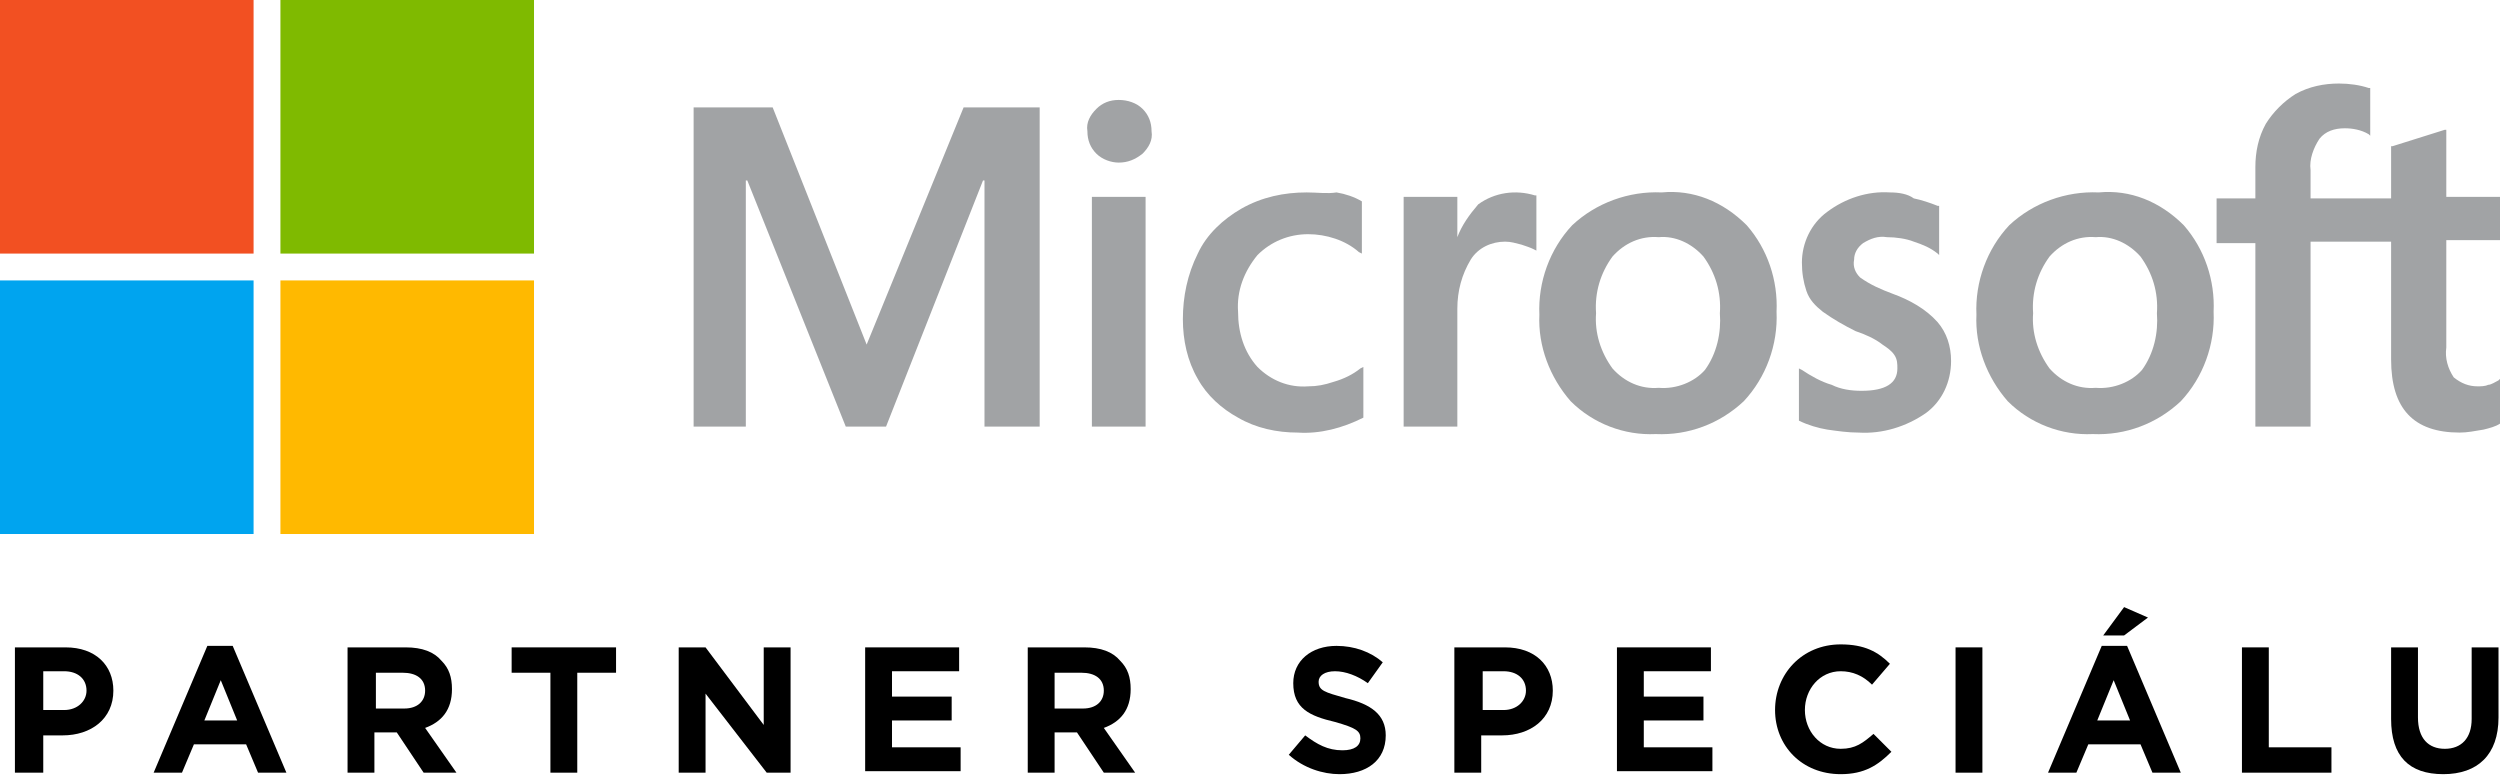
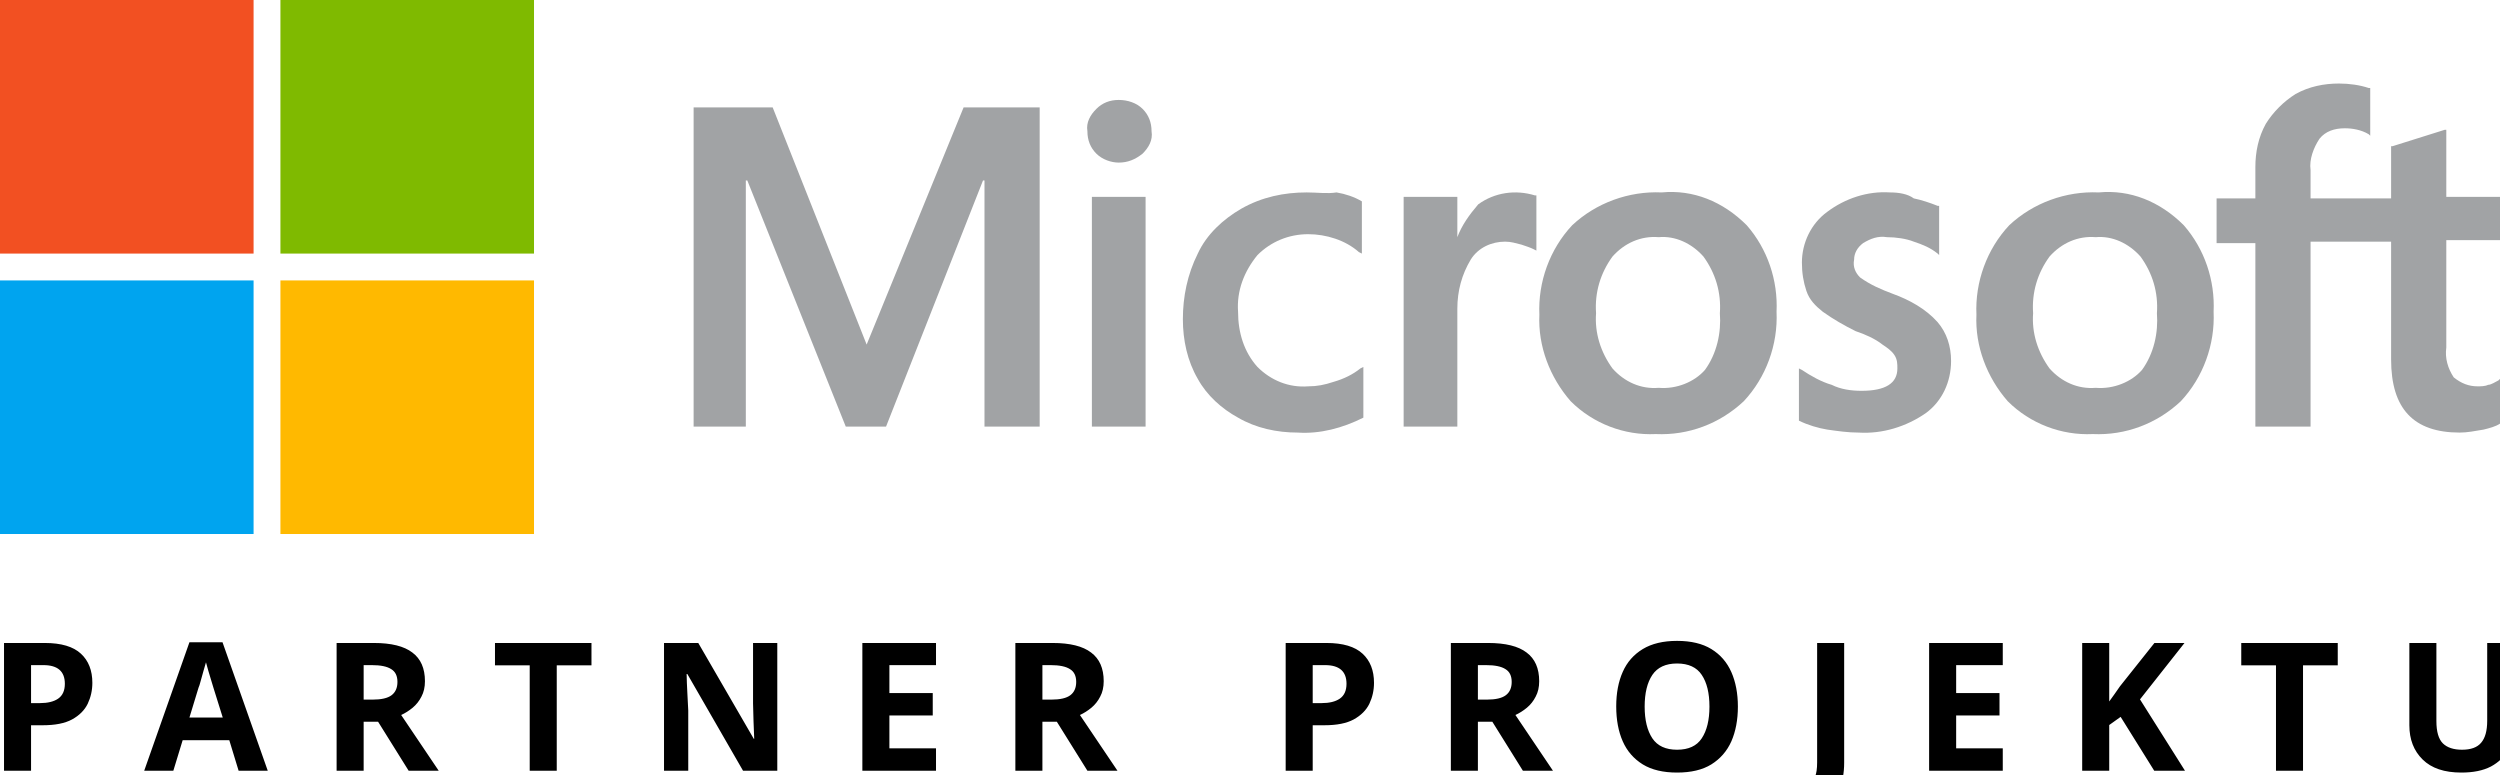
<svg xmlns="http://www.w3.org/2000/svg" version="1.1" id="Layer_1" x="0px" y="0px" viewBox="0 0 167.6 51.9" style="enable-background:new 0 0 167.6 51.9;" xml:space="preserve">
-   <style type="text/css">
+   <defs id="defs68" />
+   <style type="text/css" id="style2">
	.st0{fill:#A1A3A5;}
	.st1{fill:#F25022;}
	.st2{fill:#7FBA00;}
	.st3{fill:#00A4EF;}
	.st4{fill:#FFB900;}
</style>
-   <g>
+   <text xml:space="preserve" style="font-style:normal;font-weight:normal;font-size:40px;line-height:1.25;font-family:sans-serif;letter-spacing:3.59px;word-spacing:0px;fill:#000000;fill-opacity:1;stroke:none" x="-0.81" y="51.669" id="text4582">
+     <tspan id="tspan4580" x="-0.81" y="51.669" style="font-style:normal;font-variant:normal;font-weight:bold;font-stretch:normal;font-size:12px;line-height:1.25;font-family:'Segoe UI';-inkscape-font-specification:'Segoe UI Bold';letter-spacing:3.54px;word-spacing:0px" dx="0" rotate="0 0 0 0 0 0 0 0 0 0 0 0 0 0 0 0 0">PARTNER PROJEKTU</tspan>
+   </text>
+   <g id="g31">
    <g id="Layer_1-2_5_">
-       <polygon class="st0" points="66,12.1 66,28.6 69.7,28.6 69.7,7.2 64.6,7.2 58.1,23.1 51.8,7.2 46.5,7.2 46.5,28.6 50,28.6     50,12.1 50.1,12.1 56.7,28.6 59.4,28.6 65.9,12.1   " />
-       <path class="st0" d="M75,6.7c-0.6,0-1.1,0.2-1.5,0.6c-0.4,0.4-0.7,0.9-0.6,1.5c0,0.6,0.2,1.1,0.6,1.5c0.4,0.4,1,0.6,1.5,0.6    c0.6,0,1.1-0.2,1.6-0.6c0.4-0.4,0.7-0.9,0.6-1.5c0-0.6-0.2-1.1-0.6-1.5C76.2,6.9,75.6,6.7,75,6.7 M76.8,13.2h-3.6v15.4h3.6    L76.8,13.2z" />
-       <path class="st0" d="M87.6,12.9c-1.5,0-3,0.3-4.4,1.1c-1.2,0.7-2.3,1.7-2.9,3c-0.7,1.4-1,2.9-1,4.4c0,1.4,0.3,2.8,1,4    c0.6,1.1,1.6,2,2.7,2.6c1.2,0.7,2.6,1,4,1c1.5,0.1,3-0.3,4.4-1l0,0v-3.4l-0.2,0.1c-0.5,0.4-1.1,0.7-1.8,0.9    c-0.6,0.2-1.1,0.3-1.7,0.3c-1.3,0.1-2.5-0.4-3.4-1.3c-0.9-1-1.3-2.3-1.3-3.7c-0.1-1.4,0.4-2.7,1.3-3.8c0.9-0.9,2.1-1.4,3.4-1.4    c1.2,0,2.5,0.4,3.4,1.2l0.2,0.1v-3.5l0,0c-0.5-0.3-1.1-0.5-1.7-0.6C89,13,88.3,12.9,87.6,12.9" />
-       <path class="st0" d="M97.7,15.9v-2.7h-3.6v15.4h3.6v-7.9c0-1.2,0.3-2.3,0.9-3.3c0.5-0.8,1.4-1.2,2.3-1.2c0.4,0,0.7,0.1,1.1,0.2    c0.3,0.1,0.6,0.2,0.8,0.3l0.2,0.1v-3.7h-0.1c-1.3-0.4-2.7-0.2-3.8,0.6C98.5,14.4,98,15.1,97.7,15.9L97.7,15.9z" />
-       <path class="st0" d="M111.4,12.9c-2.2-0.1-4.4,0.7-6,2.2c-1.5,1.6-2.3,3.8-2.2,6c-0.1,2.1,0.7,4.2,2.1,5.8    c1.5,1.5,3.6,2.3,5.7,2.2c2.2,0.1,4.3-0.7,5.9-2.2c1.5-1.6,2.3-3.8,2.2-6c0.1-2.1-0.6-4.2-2-5.8C115.5,13.5,113.5,12.7,111.4,12.9     M111.2,26c-1.2,0.1-2.3-0.4-3.1-1.3c-0.8-1.1-1.2-2.4-1.1-3.7c-0.1-1.4,0.3-2.7,1.1-3.8c0.8-0.9,1.9-1.4,3.1-1.3    c1.1-0.1,2.2,0.4,3,1.3c0.8,1.1,1.2,2.4,1.1,3.8c0.1,1.3-0.2,2.7-1,3.8C113.6,25.6,112.4,26.1,111.2,26" />
-       <path class="st0" d="M126.7,12.9c-1.5-0.1-3,0.4-4.2,1.3c-1.1,0.8-1.7,2.1-1.7,3.4c0,0.7,0.1,1.3,0.3,1.9c0.2,0.6,0.6,1,1.1,1.4    c0.7,0.5,1.4,0.9,2.2,1.3c0.6,0.2,1.3,0.5,1.8,0.9c0.3,0.2,0.6,0.4,0.8,0.7c0.2,0.3,0.2,0.6,0.2,0.9c0,1-0.8,1.5-2.4,1.5    c-0.7,0-1.4-0.1-2-0.4c-0.7-0.2-1.4-0.6-2-1l-0.2-0.1v3.5l0,0c0.6,0.3,1.3,0.5,1.9,0.6c0.7,0.1,1.4,0.2,2.1,0.2    c1.6,0.1,3.2-0.4,4.5-1.3c1.1-0.8,1.7-2.1,1.7-3.5c0-1-0.3-1.9-0.9-2.6c-0.8-0.9-1.9-1.5-3-1.9c-0.8-0.3-1.5-0.6-2.2-1.1    c-0.3-0.3-0.5-0.7-0.4-1.2c0-0.4,0.2-0.8,0.6-1.1c0.5-0.3,1-0.5,1.6-0.4c0.6,0,1.3,0.1,1.8,0.3c0.6,0.2,1.1,0.4,1.6,0.8l0.1,0.1    v-3.3h-0.1c-0.5-0.2-1.1-0.4-1.6-0.5C127.9,13,127.3,12.9,126.7,12.9" />
-       <path class="st0" d="M140.7,12.9c-2.2-0.1-4.4,0.7-6,2.2c-1.5,1.6-2.3,3.8-2.2,6c-0.1,2.1,0.7,4.2,2.1,5.8    c1.5,1.5,3.6,2.3,5.7,2.2c2.2,0.1,4.3-0.7,5.9-2.2c1.5-1.6,2.3-3.8,2.2-6c0.1-2.1-0.6-4.2-2-5.8C144.8,13.5,142.8,12.7,140.7,12.9     M140.5,26c-1.2,0.1-2.3-0.4-3.1-1.3c-0.8-1.1-1.2-2.4-1.1-3.7c-0.1-1.4,0.3-2.7,1.1-3.8c0.8-0.9,1.9-1.4,3.1-1.3    c1.1-0.1,2.2,0.4,3,1.3c0.8,1.1,1.2,2.4,1.1,3.8c0.1,1.3-0.2,2.7-1,3.8C142.9,25.6,141.7,26.1,140.5,26" />
-       <path class="st0" d="M167.6,16.2v-3H164V8.7h-0.1l-3.5,1.1h-0.1v3.5h-5.4v-1.9c-0.1-0.7,0.2-1.5,0.6-2.1c0.4-0.5,1-0.7,1.7-0.7    c0.5,0,1.1,0.1,1.6,0.4l0.1,0.1V5.9h-0.1c-0.6-0.2-1.3-0.3-2-0.3c-1,0-2,0.2-2.9,0.7c-0.8,0.5-1.5,1.2-2,2    c-0.5,0.9-0.7,1.9-0.7,2.9v2.1h-2.6v3h2.6v12.3h3.7V16.2h5.4v7.9c0,3.3,1.5,4.9,4.6,4.9c0.5,0,1-0.1,1.6-0.2    c0.4-0.1,0.8-0.2,1.1-0.4l0,0v-3l-0.1,0.1c-0.2,0.1-0.5,0.3-0.7,0.3c-0.2,0.1-0.5,0.1-0.7,0.1c-0.6,0-1.1-0.2-1.6-0.6    c-0.4-0.6-0.6-1.3-0.5-2v-7.2H167.6z" />
-       <rect class="st1" width="17" height="17" />
-       <rect x="18.8" class="st2" width="17" height="17" />
-       <rect y="18.8" class="st3" width="17" height="17" />
-       <rect x="18.8" y="18.8" class="st4" width="17" height="17" />
+       <polygon class="st0" points="66,12.1 66,28.6 69.7,28.6 69.7,7.2 64.6,7.2 58.1,23.1 51.8,7.2 46.5,7.2 46.5,28.6 50,28.6     50,12.1 50.1,12.1 56.7,28.6 59.4,28.6 65.9,12.1   " id="polygon6" />
+       <path class="st0" d="M75,6.7c-0.6,0-1.1,0.2-1.5,0.6c-0.4,0.4-0.7,0.9-0.6,1.5c0,0.6,0.2,1.1,0.6,1.5c0.4,0.4,1,0.6,1.5,0.6    c0.6,0,1.1-0.2,1.6-0.6c0.4-0.4,0.7-0.9,0.6-1.5c0-0.6-0.2-1.1-0.6-1.5C76.2,6.9,75.6,6.7,75,6.7 M76.8,13.2h-3.6v15.4h3.6    L76.8,13.2z" id="path8" />
+       <path class="st0" d="M87.6,12.9c-1.5,0-3,0.3-4.4,1.1c-1.2,0.7-2.3,1.7-2.9,3c-0.7,1.4-1,2.9-1,4.4c0,1.4,0.3,2.8,1,4    c0.6,1.1,1.6,2,2.7,2.6c1.2,0.7,2.6,1,4,1c1.5,0.1,3-0.3,4.4-1l0,0v-3.4l-0.2,0.1c-0.5,0.4-1.1,0.7-1.8,0.9    c-0.6,0.2-1.1,0.3-1.7,0.3c-1.3,0.1-2.5-0.4-3.4-1.3c-0.9-1-1.3-2.3-1.3-3.7c-0.1-1.4,0.4-2.7,1.3-3.8c0.9-0.9,2.1-1.4,3.4-1.4    c1.2,0,2.5,0.4,3.4,1.2l0.2,0.1v-3.5l0,0c-0.5-0.3-1.1-0.5-1.7-0.6C89,13,88.3,12.9,87.6,12.9" id="path10" />
+       <path class="st0" d="M97.7,15.9v-2.7h-3.6v15.4h3.6v-7.9c0-1.2,0.3-2.3,0.9-3.3c0.5-0.8,1.4-1.2,2.3-1.2c0.4,0,0.7,0.1,1.1,0.2    c0.3,0.1,0.6,0.2,0.8,0.3l0.2,0.1v-3.7h-0.1c-1.3-0.4-2.7-0.2-3.8,0.6C98.5,14.4,98,15.1,97.7,15.9L97.7,15.9z" id="path12" />
+       <path class="st0" d="M111.4,12.9c-2.2-0.1-4.4,0.7-6,2.2c-1.5,1.6-2.3,3.8-2.2,6c-0.1,2.1,0.7,4.2,2.1,5.8    c1.5,1.5,3.6,2.3,5.7,2.2c2.2,0.1,4.3-0.7,5.9-2.2c1.5-1.6,2.3-3.8,2.2-6c0.1-2.1-0.6-4.2-2-5.8C115.5,13.5,113.5,12.7,111.4,12.9     M111.2,26c-1.2,0.1-2.3-0.4-3.1-1.3c-0.8-1.1-1.2-2.4-1.1-3.7c-0.1-1.4,0.3-2.7,1.1-3.8c0.8-0.9,1.9-1.4,3.1-1.3    c1.1-0.1,2.2,0.4,3,1.3c0.8,1.1,1.2,2.4,1.1,3.8c0.1,1.3-0.2,2.7-1,3.8C113.6,25.6,112.4,26.1,111.2,26" id="path14" />
+       <path class="st0" d="M126.7,12.9c-1.5-0.1-3,0.4-4.2,1.3c-1.1,0.8-1.7,2.1-1.7,3.4c0,0.7,0.1,1.3,0.3,1.9c0.2,0.6,0.6,1,1.1,1.4    c0.7,0.5,1.4,0.9,2.2,1.3c0.6,0.2,1.3,0.5,1.8,0.9c0.3,0.2,0.6,0.4,0.8,0.7c0.2,0.3,0.2,0.6,0.2,0.9c0,1-0.8,1.5-2.4,1.5    c-0.7,0-1.4-0.1-2-0.4c-0.7-0.2-1.4-0.6-2-1l-0.2-0.1v3.5l0,0c0.6,0.3,1.3,0.5,1.9,0.6c0.7,0.1,1.4,0.2,2.1,0.2    c1.6,0.1,3.2-0.4,4.5-1.3c1.1-0.8,1.7-2.1,1.7-3.5c0-1-0.3-1.9-0.9-2.6c-0.8-0.9-1.9-1.5-3-1.9c-0.8-0.3-1.5-0.6-2.2-1.1    c-0.3-0.3-0.5-0.7-0.4-1.2c0-0.4,0.2-0.8,0.6-1.1c0.5-0.3,1-0.5,1.6-0.4c0.6,0,1.3,0.1,1.8,0.3c0.6,0.2,1.1,0.4,1.6,0.8l0.1,0.1    v-3.3h-0.1c-0.5-0.2-1.1-0.4-1.6-0.5C127.9,13,127.3,12.9,126.7,12.9" id="path16" />
+       <path class="st0" d="M140.7,12.9c-2.2-0.1-4.4,0.7-6,2.2c-1.5,1.6-2.3,3.8-2.2,6c-0.1,2.1,0.7,4.2,2.1,5.8    c1.5,1.5,3.6,2.3,5.7,2.2c2.2,0.1,4.3-0.7,5.9-2.2c1.5-1.6,2.3-3.8,2.2-6c0.1-2.1-0.6-4.2-2-5.8C144.8,13.5,142.8,12.7,140.7,12.9     M140.5,26c-1.2,0.1-2.3-0.4-3.1-1.3c-0.8-1.1-1.2-2.4-1.1-3.7c-0.1-1.4,0.3-2.7,1.1-3.8c0.8-0.9,1.9-1.4,3.1-1.3    c1.1-0.1,2.2,0.4,3,1.3c0.8,1.1,1.2,2.4,1.1,3.8c0.1,1.3-0.2,2.7-1,3.8C142.9,25.6,141.7,26.1,140.5,26" id="path18" />
+       <path class="st0" d="M167.6,16.2v-3H164V8.7h-0.1l-3.5,1.1h-0.1v3.5h-5.4v-1.9c-0.1-0.7,0.2-1.5,0.6-2.1c0.4-0.5,1-0.7,1.7-0.7    c0.5,0,1.1,0.1,1.6,0.4l0.1,0.1V5.9h-0.1c-0.6-0.2-1.3-0.3-2-0.3c-1,0-2,0.2-2.9,0.7c-0.8,0.5-1.5,1.2-2,2    c-0.5,0.9-0.7,1.9-0.7,2.9v2.1h-2.6v3h2.6v12.3h3.7V16.2h5.4v7.9c0,3.3,1.5,4.9,4.6,4.9c0.5,0,1-0.1,1.6-0.2    c0.4-0.1,0.8-0.2,1.1-0.4l0,0v-3l-0.1,0.1c-0.2,0.1-0.5,0.3-0.7,0.3c-0.2,0.1-0.5,0.1-0.7,0.1c-0.6,0-1.1-0.2-1.6-0.6    c-0.4-0.6-0.6-1.3-0.5-2v-7.2H167.6z" id="path20" />
+       <rect class="st1" width="17" height="17" id="rect22" />
+       <rect x="18.8" class="st2" width="17" height="17" id="rect24" />
+       <rect y="18.8" class="st3" width="17" height="17" id="rect26" />
+       <rect x="18.8" y="18.8" class="st4" width="17" height="17" id="rect28" />
    </g>
  </g>
-   <g>
-     <path d="M1,43.4h3.4c2,0,3.2,1.2,3.2,2.9v0c0,1.9-1.5,3-3.4,3H2.9v2.5H1V43.4z M4.3,47.6c0.9,0,1.5-0.6,1.5-1.3v0   c0-0.8-0.6-1.3-1.5-1.3H2.9v2.6H4.3z" />
-     <path d="M13.9,43.3h1.7l3.6,8.5h-1.9l-0.8-1.9H13l-0.8,1.9h-1.9L13.9,43.3z M15.9,48.3l-1.1-2.7l-1.1,2.7H15.9z" />
-     <path d="M23.4,43.4h3.8c1.1,0,1.9,0.3,2.4,0.9c0.5,0.5,0.7,1.1,0.7,1.9v0c0,1.4-0.7,2.2-1.8,2.6l2.1,3h-2.2l-1.8-2.7h-1.5v2.7h-1.8   V43.4z M27.1,47.5c0.9,0,1.4-0.5,1.4-1.2v0c0-0.8-0.6-1.2-1.5-1.2h-1.8v2.4H27.1z" />
-     <path d="M36.9,45.1h-2.6v-1.7h7v1.7h-2.6v6.7h-1.8V45.1z" />
-     <path d="M45.6,43.4h1.7l3.9,5.2v-5.2h1.8v8.4h-1.6l-4.1-5.3v5.3h-1.8V43.4z" />
-     <path d="M58,43.4h6.3V45h-4.5v1.7h4v1.6h-4v1.8h4.6v1.6H58V43.4z" />
-     <path d="M68.9,43.4h3.8c1.1,0,1.9,0.3,2.4,0.9c0.5,0.5,0.7,1.1,0.7,1.9v0c0,1.4-0.7,2.2-1.8,2.6l2.1,3H74l-1.8-2.7h-1.5v2.7h-1.8   V43.4z M72.6,47.5c0.9,0,1.4-0.5,1.4-1.2v0c0-0.8-0.6-1.2-1.5-1.2h-1.8v2.4H72.6z" />
-     <path d="M86.4,50.6l1.1-1.3c0.8,0.6,1.5,1,2.5,1c0.8,0,1.2-0.3,1.2-0.8v0c0-0.5-0.3-0.7-1.7-1.1c-1.7-0.4-2.8-0.9-2.8-2.6v0   c0-1.5,1.2-2.5,2.9-2.5c1.2,0,2.3,0.4,3.1,1.1l-1,1.4c-0.7-0.5-1.5-0.8-2.2-0.8c-0.7,0-1.1,0.3-1.1,0.7v0c0,0.6,0.4,0.7,1.8,1.1   c1.7,0.4,2.7,1.1,2.7,2.5v0c0,1.7-1.3,2.6-3.1,2.6C88.7,51.9,87.4,51.5,86.4,50.6z" />
-     <path d="M97.5,43.4h3.4c2,0,3.2,1.2,3.2,2.9v0c0,1.9-1.5,3-3.4,3h-1.4v2.5h-1.8V43.4z M100.8,47.6c0.9,0,1.5-0.6,1.5-1.3v0   c0-0.8-0.6-1.3-1.5-1.3h-1.4v2.6H100.8z" />
-     <path d="M108.4,43.4h6.3V45h-4.5v1.7h4v1.6h-4v1.8h4.6v1.6h-6.4V43.4z" />
-     <path d="M119,47.6L119,47.6c0-2.4,1.8-4.4,4.4-4.4c1.6,0,2.5,0.5,3.3,1.3l-1.2,1.4c-0.6-0.6-1.3-0.9-2.1-0.9   c-1.4,0-2.4,1.2-2.4,2.6v0c0,1.4,1,2.6,2.4,2.6c1,0,1.5-0.4,2.2-1l1.2,1.2c-0.9,0.9-1.8,1.5-3.4,1.5C120.8,51.9,119,50,119,47.6z" />
-     <path d="M131.1,43.4h1.8v8.4h-1.8V43.4z" />
-     <path d="M140.9,43.3h1.7l3.6,8.5h-1.9l-0.8-1.9h-3.5l-0.8,1.9h-1.9L140.9,43.3z M142.8,48.3l-1.1-2.7l-1.1,2.7H142.8z M142.4,40.7   l1.6,0.7l-1.6,1.2H141L142.4,40.7z" />
-     <path d="M150.3,43.4h1.8v6.7h4.2v1.7h-6V43.4z" />
-     <path d="M160.3,48.2v-4.8h1.8v4.7c0,1.4,0.7,2.1,1.8,2.1c1.1,0,1.8-0.7,1.8-2v-4.8h1.8v4.7c0,2.5-1.4,3.8-3.7,3.8   S160.3,50.7,160.3,48.2z" />
-   </g>
</svg>
